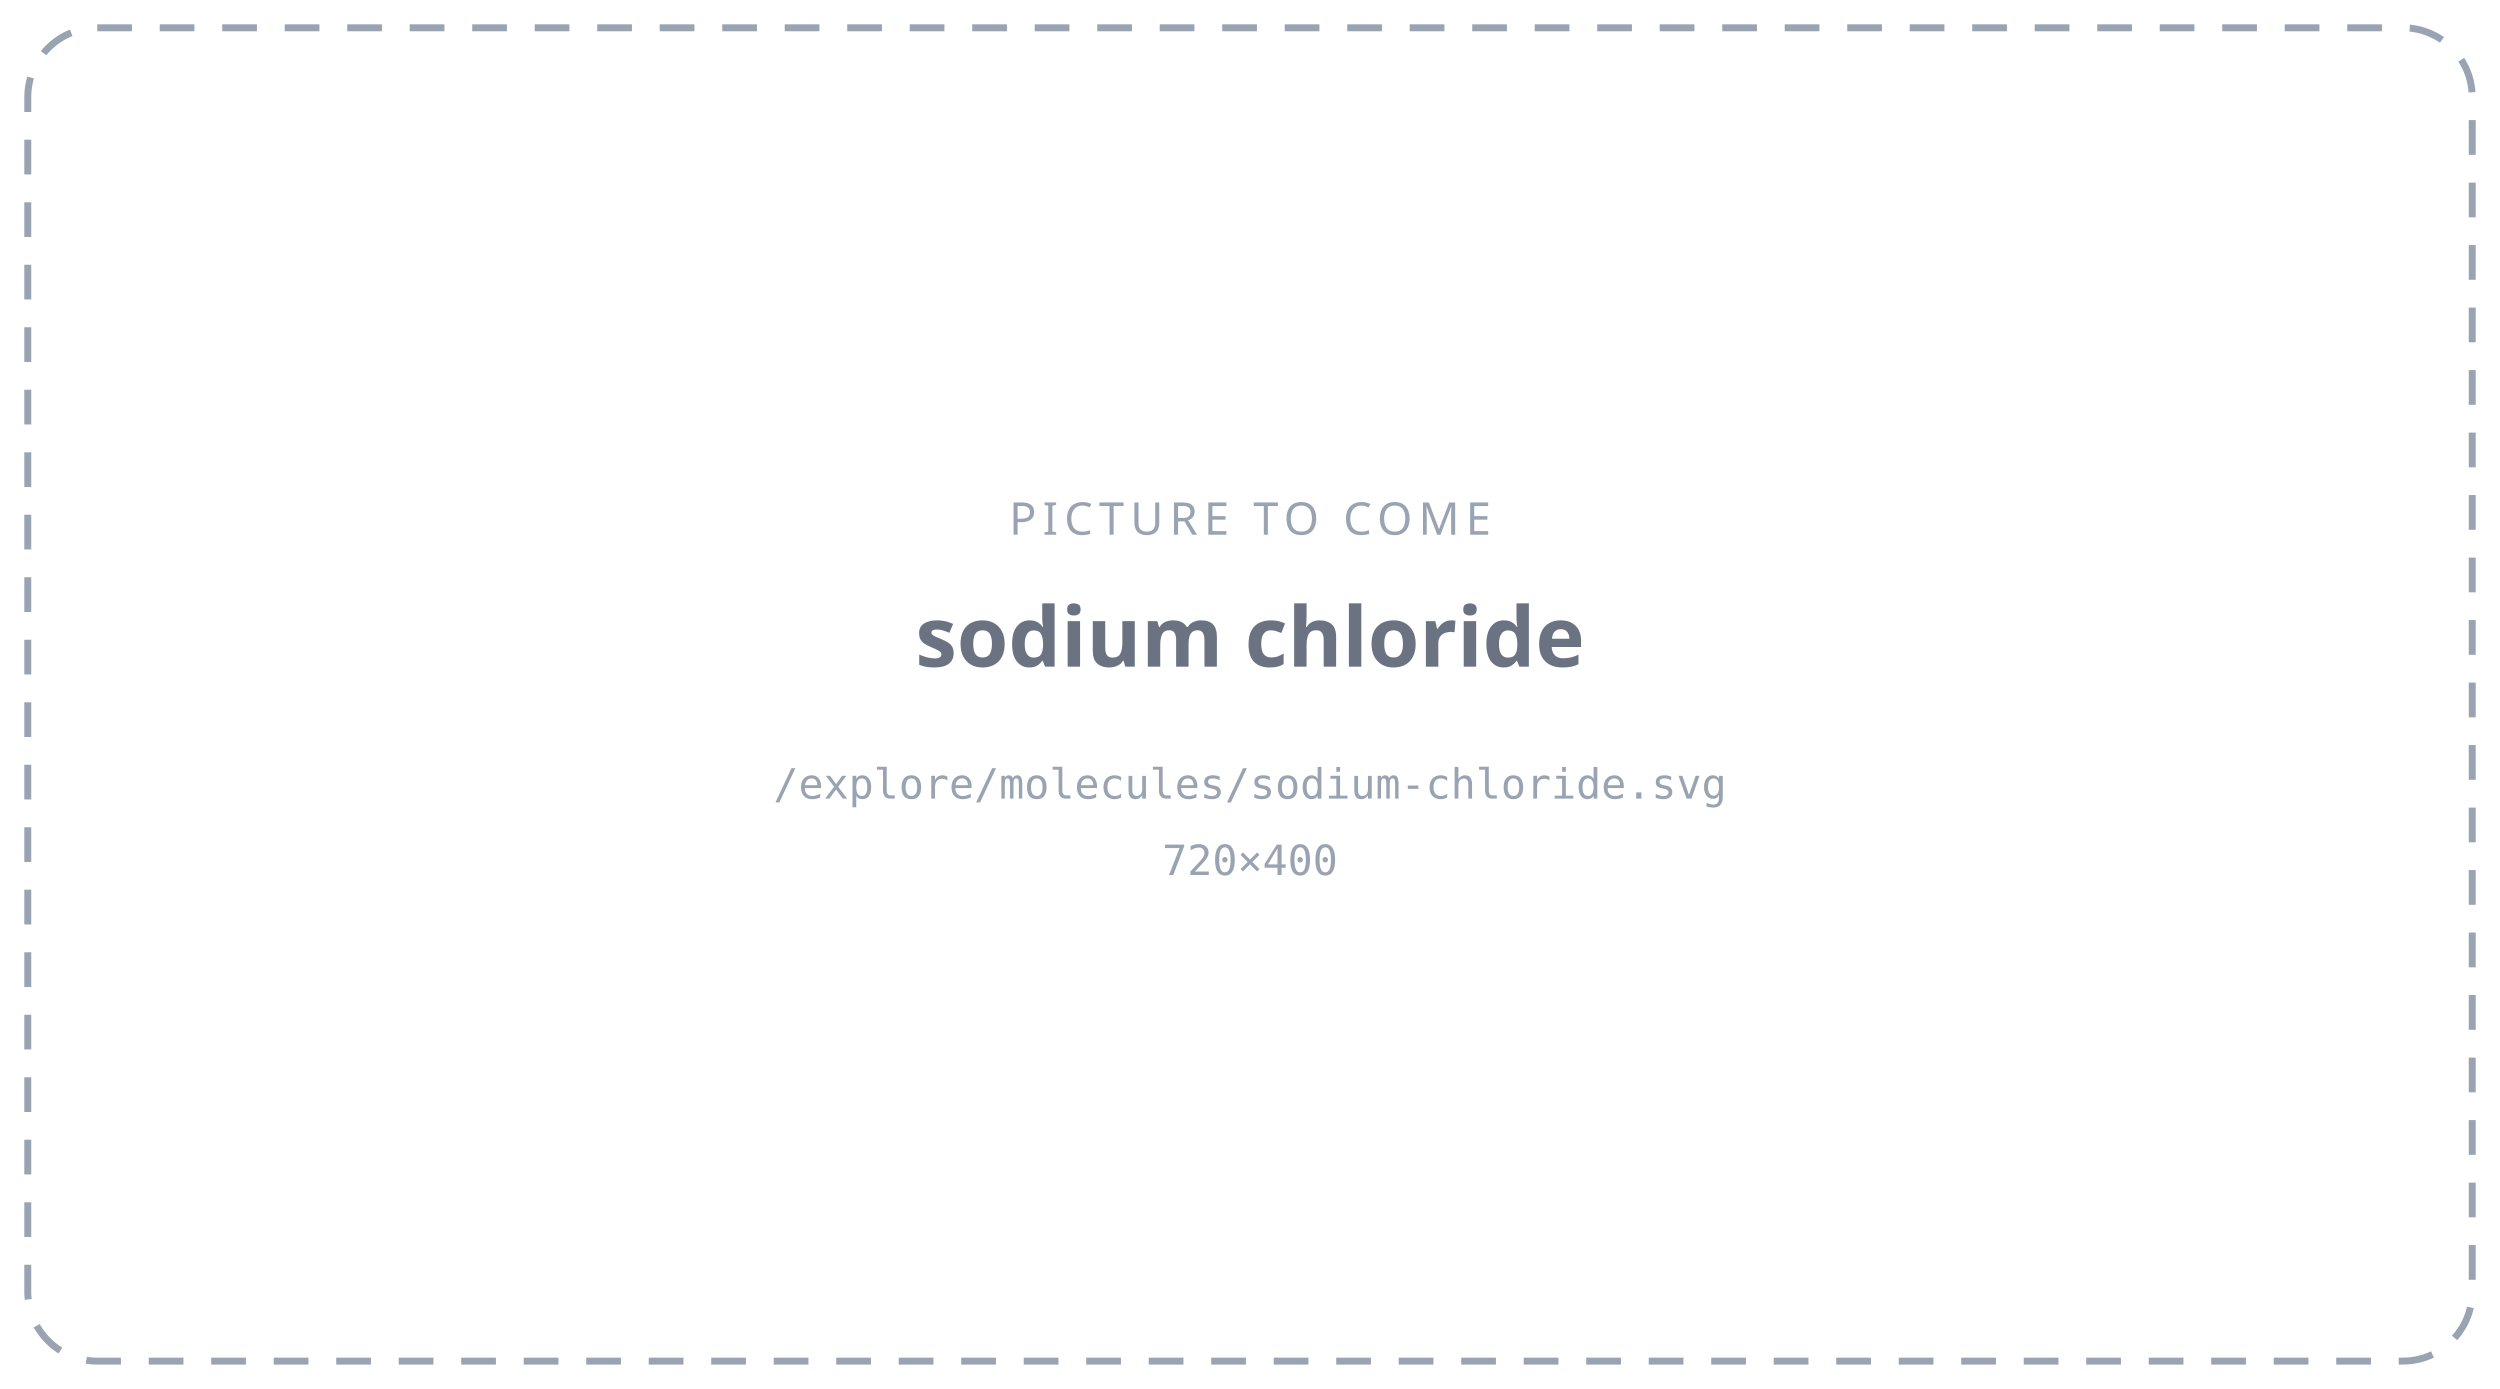
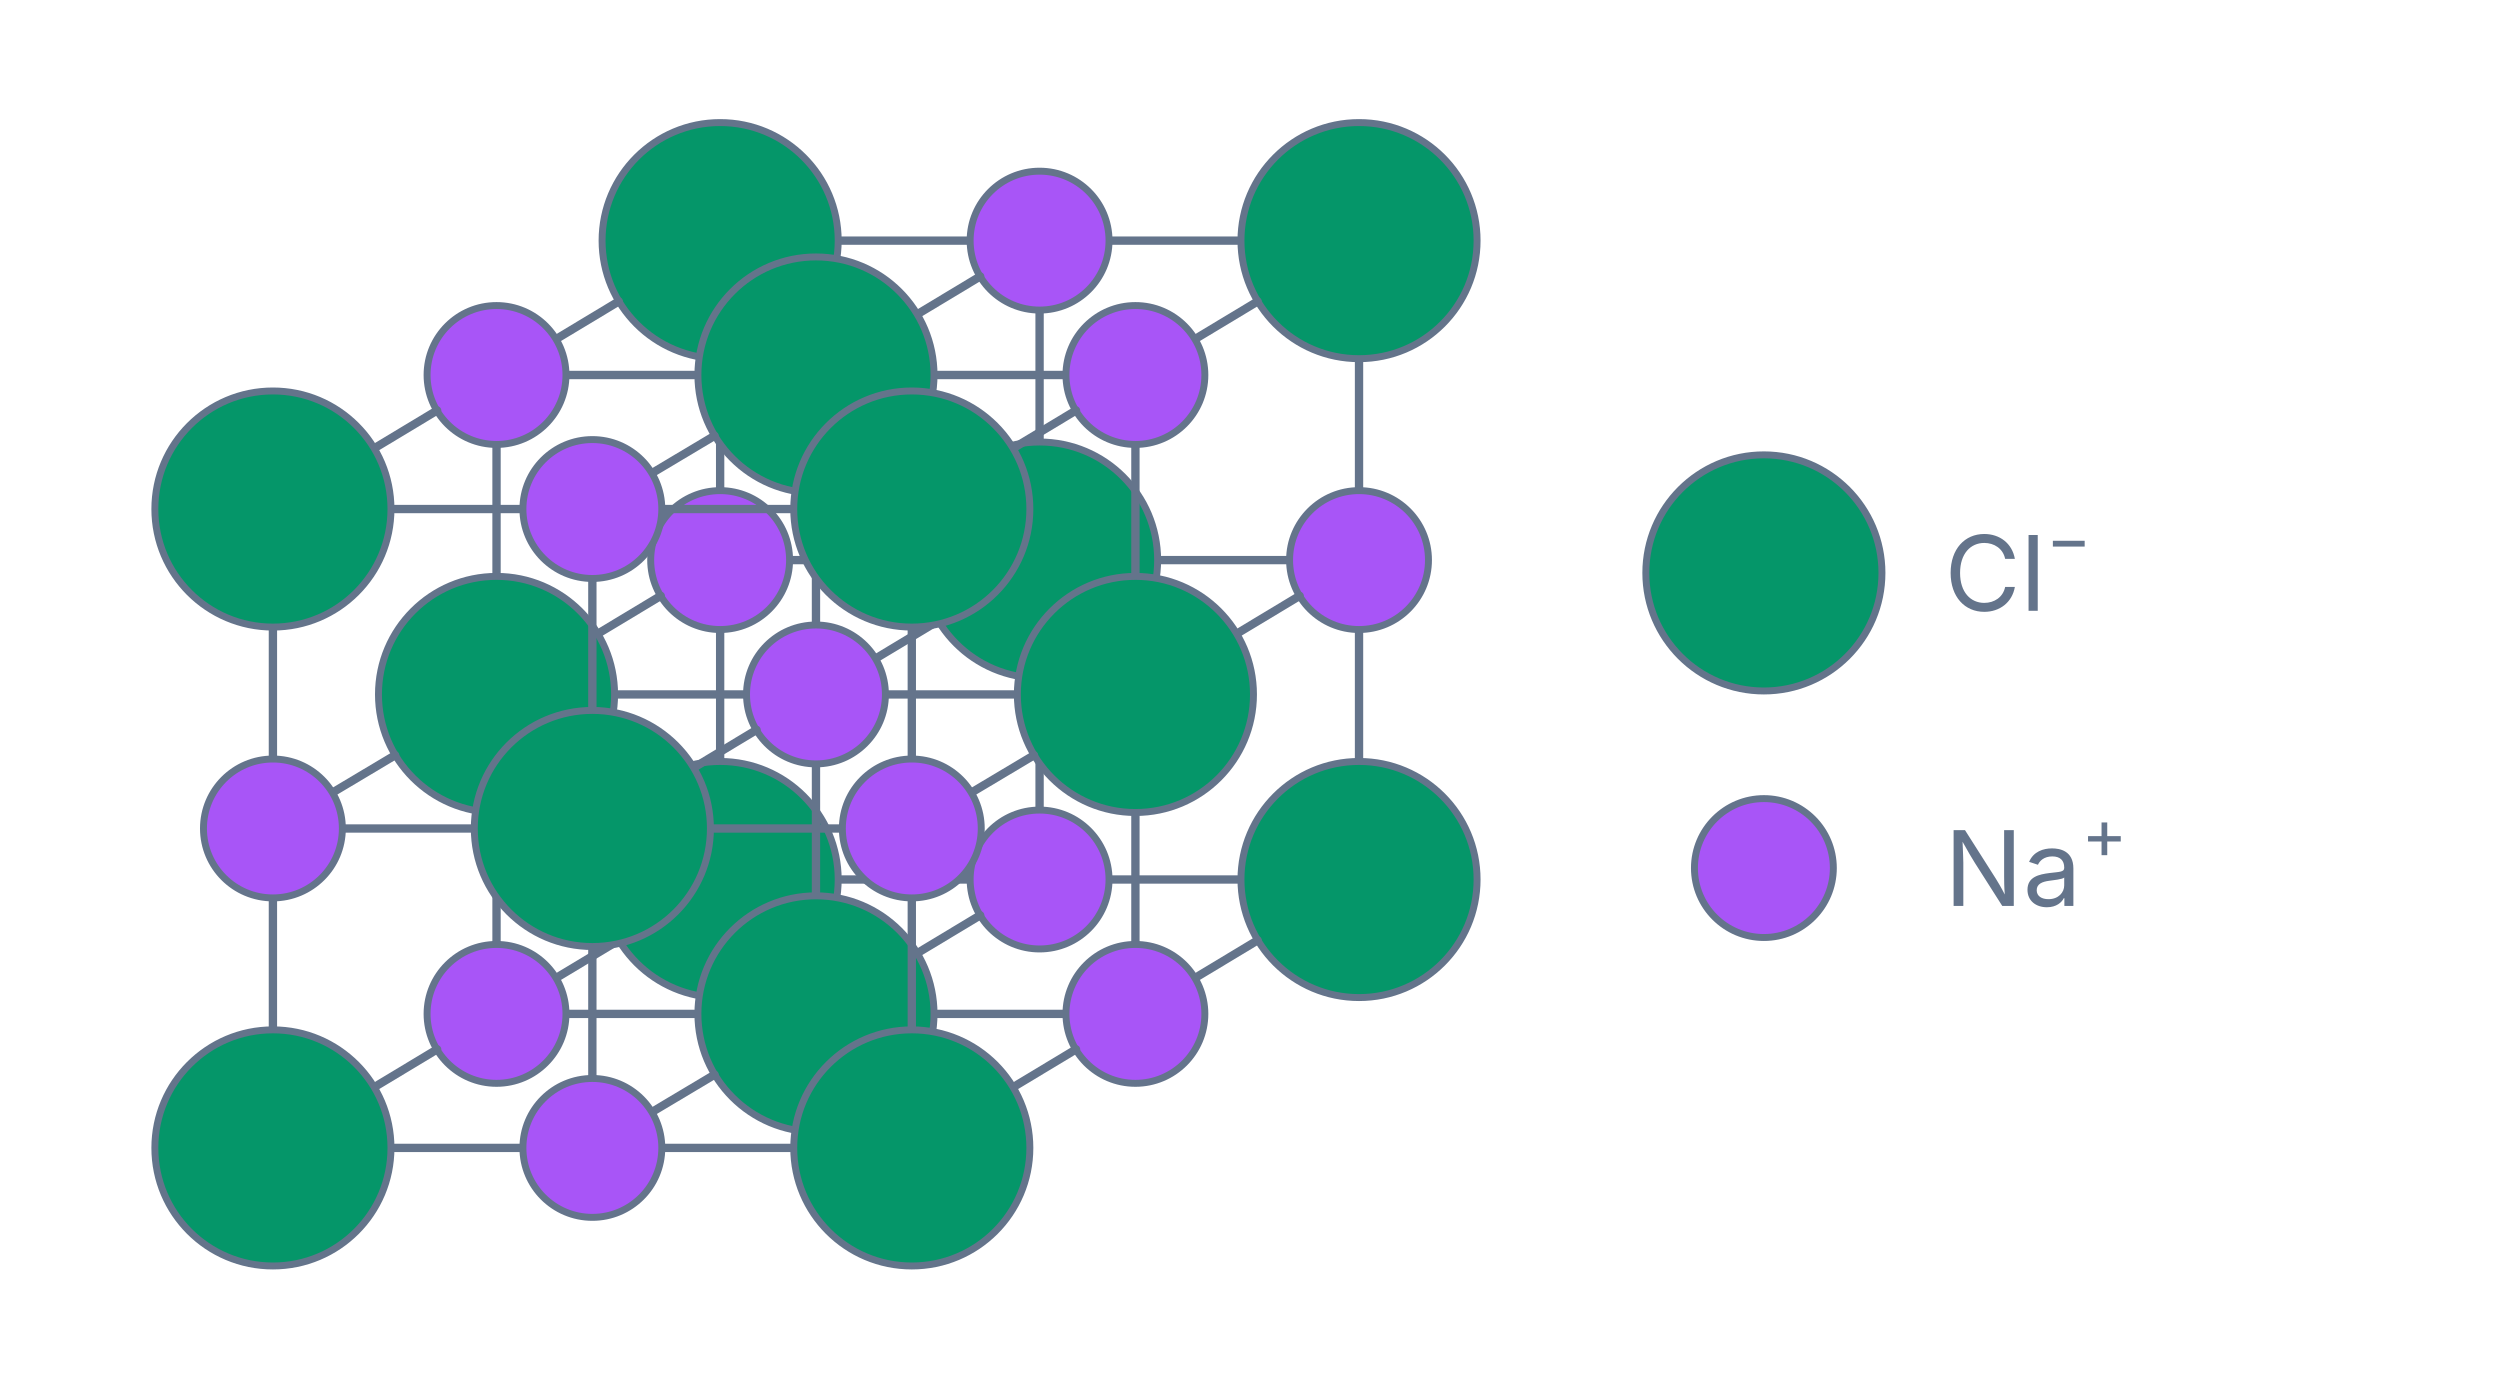
- <svg xmlns="http://www.w3.org/2000/svg" viewBox="0 0 720 400" width="720" height="400" role="img" aria-label="Placeholder">
-   <rect x="8" y="8" width="704" height="384" rx="20" fill="none" stroke="#9aa3b2" stroke-width="2" stroke-dasharray="10 8" />
-   <text x="360" y="154" text-anchor="middle" font-family="system-ui, sans-serif" font-size="13" letter-spacing="1.8" fill="#9aa3b2">PICTURE TO COME</text>
-   <text x="360" y="192" text-anchor="middle" font-family="system-ui, sans-serif" font-size="24" font-weight="700" fill="#6b7382">sodium chloride</text>
-   <text x="360" y="230" text-anchor="middle" font-family="ui-monospace, monospace" font-size="12" fill="#9aa3b2">/explore/molecules/sodium-chloride.svg</text>
-   <text x="360" y="252" text-anchor="middle" font-family="ui-monospace, monospace" font-size="12" fill="#9aa3b2">720×400</text>
+ <svg xmlns="http://www.w3.org/2000/svg" viewBox="0 0 720 400" width="720" height="400" id="sodium-chloride" role="img">
+   <style>
+     #sodium-chloride text { font-family: system-ui, -apple-system, "Segoe UI", sans-serif; }
+     #sodium-chloride line { stroke-linecap: round; }
+     #sodium-chloride polygon { stroke-linejoin: round; }
+   </style>
+   <g transform="translate(78.6 330.6)">
+     <line x1="162.8" y1="-77.3" x2="200.8" y2="-77.3" stroke="#64748b" stroke-width="2.4" />
+     <line x1="128.8" y1="-111.3" x2="128.8" y2="-149.3" stroke="#64748b" stroke-width="2.4" />
+     <line x1="240.8" y1="-77.3" x2="278.8" y2="-77.3" stroke="#64748b" stroke-width="2.4" />
+     <line x1="220.8" y1="-97.3" x2="220.8" y2="-135.3" stroke="#64748b" stroke-width="2.4" />
+     <line x1="312.8" y1="-111.3" x2="312.8" y2="-149.3" stroke="#64748b" stroke-width="2.4" />
+     <line x1="148.8" y1="-169.3" x2="186.8" y2="-169.3" stroke="#64748b" stroke-width="2.4" />
+     <line x1="128.8" y1="-189.3" x2="128.8" y2="-227.3" stroke="#64748b" stroke-width="2.4" />
+     <line x1="254.8" y1="-169.3" x2="292.8" y2="-169.3" stroke="#64748b" stroke-width="2.4" />
+     <line x1="220.8" y1="-203.3" x2="220.8" y2="-241.3" stroke="#64748b" stroke-width="2.4" />
+     <line x1="312.8" y1="-189.3" x2="312.8" y2="-227.3" stroke="#64748b" stroke-width="2.4" />
+     <line x1="162.8" y1="-261.3" x2="200.8" y2="-261.3" stroke="#64748b" stroke-width="2.4" />
+     <line x1="240.8" y1="-261.3" x2="278.8" y2="-261.3" stroke="#64748b" stroke-width="2.4" />
+     <circle cx="128.8" cy="-77.3" r="34" fill="#059669" stroke="#64748b" stroke-width="2" />
+     <circle cx="220.8" cy="-77.3" r="20" fill="#a855f7" stroke="#64748b" stroke-width="2" />
+     <circle cx="312.8" cy="-77.3" r="34" fill="#059669" stroke="#64748b" stroke-width="2" />
+     <circle cx="128.8" cy="-169.3" r="20" fill="#a855f7" stroke="#64748b" stroke-width="2" />
+     <circle cx="220.8" cy="-169.3" r="34" fill="#059669" stroke="#64748b" stroke-width="2" />
+     <circle cx="312.8" cy="-169.3" r="20" fill="#a855f7" stroke="#64748b" stroke-width="2" />
+     <circle cx="128.8" cy="-261.3" r="34" fill="#059669" stroke="#64748b" stroke-width="2" />
+     <circle cx="220.8" cy="-261.3" r="20" fill="#a855f7" stroke="#64748b" stroke-width="2" />
+     <circle cx="312.8" cy="-261.3" r="34" fill="#059669" stroke="#64748b" stroke-width="2" />
+     <line x1="81.5" y1="-48.9" x2="99.6" y2="-59.8" stroke="#64748b" stroke-width="2.4" />
+     <line x1="185.6" y1="-56.1" x2="203.7" y2="-67" stroke="#64748b" stroke-width="2.4" />
+     <line x1="265.5" y1="-48.9" x2="283.6" y2="-59.8" stroke="#64748b" stroke-width="2.4" />
+     <line x1="93.6" y1="-148.1" x2="111.7" y2="-159" stroke="#64748b" stroke-width="2.4" />
+     <line x1="173.5" y1="-140.9" x2="191.6" y2="-151.8" stroke="#64748b" stroke-width="2.4" />
+     <line x1="277.6" y1="-148.1" x2="295.7" y2="-159" stroke="#64748b" stroke-width="2.4" />
+     <line x1="81.5" y1="-232.9" x2="99.6" y2="-243.8" stroke="#64748b" stroke-width="2.4" />
+     <line x1="185.6" y1="-240.1" x2="203.7" y2="-251" stroke="#64748b" stroke-width="2.4" />
+     <line x1="265.5" y1="-232.9" x2="283.6" y2="-243.8" stroke="#64748b" stroke-width="2.4" />
+     <line x1="84.4" y1="-38.6" x2="122.4" y2="-38.6" stroke="#64748b" stroke-width="2.4" />
+     <line x1="64.4" y1="-58.6" x2="64.4" y2="-96.6" stroke="#64748b" stroke-width="2.4" />
+     <line x1="190.4" y1="-38.6" x2="228.4" y2="-38.6" stroke="#64748b" stroke-width="2.4" />
+     <line x1="156.4" y1="-72.6" x2="156.4" y2="-110.6" stroke="#64748b" stroke-width="2.4" />
+     <line x1="248.4" y1="-58.6" x2="248.4" y2="-96.6" stroke="#64748b" stroke-width="2.4" />
+     <line x1="98.4" y1="-130.6" x2="136.4" y2="-130.6" stroke="#64748b" stroke-width="2.4" />
+     <line x1="64.4" y1="-164.6" x2="64.4" y2="-202.6" stroke="#64748b" stroke-width="2.4" />
+     <line x1="176.4" y1="-130.6" x2="214.4" y2="-130.6" stroke="#64748b" stroke-width="2.4" />
+     <line x1="156.4" y1="-150.6" x2="156.4" y2="-188.6" stroke="#64748b" stroke-width="2.4" />
+     <line x1="248.4" y1="-164.6" x2="248.4" y2="-202.6" stroke="#64748b" stroke-width="2.4" />
+     <line x1="84.4" y1="-222.6" x2="122.4" y2="-222.6" stroke="#64748b" stroke-width="2.4" />
+     <line x1="190.4" y1="-222.6" x2="228.4" y2="-222.6" stroke="#64748b" stroke-width="2.4" />
+     <circle cx="64.4" cy="-38.6" r="20" fill="#a855f7" stroke="#64748b" stroke-width="2" />
+     <circle cx="156.4" cy="-38.6" r="34" fill="#059669" stroke="#64748b" stroke-width="2" />
+     <circle cx="248.4" cy="-38.6" r="20" fill="#a855f7" stroke="#64748b" stroke-width="2" />
+     <circle cx="64.4" cy="-130.6" r="34" fill="#059669" stroke="#64748b" stroke-width="2" />
+     <circle cx="156.4" cy="-130.6" r="20" fill="#a855f7" stroke="#64748b" stroke-width="2" />
+     <circle cx="248.4" cy="-130.6" r="34" fill="#059669" stroke="#64748b" stroke-width="2" />
+     <circle cx="64.4" cy="-222.6" r="20" fill="#a855f7" stroke="#64748b" stroke-width="2" />
+     <circle cx="156.4" cy="-222.6" r="34" fill="#059669" stroke="#64748b" stroke-width="2" />
+     <circle cx="248.4" cy="-222.6" r="20" fill="#a855f7" stroke="#64748b" stroke-width="2" />
+     <line x1="29.2" y1="-17.5" x2="47.3" y2="-28.4" stroke="#64748b" stroke-width="2.4" />
+     <line x1="109.1" y1="-10.3" x2="127.2" y2="-21.1" stroke="#64748b" stroke-width="2.4" />
+     <line x1="213.2" y1="-17.5" x2="231.3" y2="-28.4" stroke="#64748b" stroke-width="2.4" />
+     <line x1="17.1" y1="-102.3" x2="35.2" y2="-113.1" stroke="#64748b" stroke-width="2.4" />
+     <line x1="121.2" y1="-109.5" x2="139.3" y2="-120.4" stroke="#64748b" stroke-width="2.4" />
+     <line x1="201.1" y1="-102.3" x2="219.2" y2="-113.1" stroke="#64748b" stroke-width="2.4" />
+     <line x1="29.2" y1="-201.5" x2="47.3" y2="-212.4" stroke="#64748b" stroke-width="2.4" />
+     <line x1="109.1" y1="-194.3" x2="127.2" y2="-205.1" stroke="#64748b" stroke-width="2.4" />
+     <line x1="213.2" y1="-201.5" x2="231.3" y2="-212.4" stroke="#64748b" stroke-width="2.4" />
+     <line x1="34" y1="0" x2="72" y2="0" stroke="#64748b" stroke-width="2.4" />
+     <line x1="0" y1="-34" x2="0" y2="-72" stroke="#64748b" stroke-width="2.4" />
+     <line x1="112" y1="0" x2="150" y2="0" stroke="#64748b" stroke-width="2.4" />
+     <line x1="92" y1="-20" x2="92" y2="-58" stroke="#64748b" stroke-width="2.4" />
+     <line x1="184" y1="-34" x2="184" y2="-72" stroke="#64748b" stroke-width="2.4" />
+     <line x1="20" y1="-92" x2="58" y2="-92" stroke="#64748b" stroke-width="2.4" />
+     <line x1="0" y1="-112" x2="0" y2="-150" stroke="#64748b" stroke-width="2.4" />
+     <line x1="126" y1="-92" x2="164" y2="-92" stroke="#64748b" stroke-width="2.4" />
+     <line x1="92" y1="-126" x2="92" y2="-164" stroke="#64748b" stroke-width="2.4" />
+     <line x1="184" y1="-112" x2="184" y2="-150" stroke="#64748b" stroke-width="2.4" />
+     <line x1="34" y1="-184" x2="72" y2="-184" stroke="#64748b" stroke-width="2.4" />
+     <line x1="112" y1="-184" x2="150" y2="-184" stroke="#64748b" stroke-width="2.4" />
+     <circle cx="0" cy="0" r="34" fill="#059669" stroke="#64748b" stroke-width="2" />
+     <circle cx="92" cy="0" r="20" fill="#a855f7" stroke="#64748b" stroke-width="2" />
+     <circle cx="184" cy="0" r="34" fill="#059669" stroke="#64748b" stroke-width="2" />
+     <circle cx="0" cy="-92" r="20" fill="#a855f7" stroke="#64748b" stroke-width="2" />
+     <circle cx="92" cy="-92" r="34" fill="#059669" stroke="#64748b" stroke-width="2" />
+     <circle cx="184" cy="-92" r="20" fill="#a855f7" stroke="#64748b" stroke-width="2" />
+     <circle cx="0" cy="-184" r="34" fill="#059669" stroke="#64748b" stroke-width="2" />
+     <circle cx="92" cy="-184" r="20" fill="#a855f7" stroke="#64748b" stroke-width="2" />
+     <circle cx="184" cy="-184" r="34" fill="#059669" stroke="#64748b" stroke-width="2" />
+   </g>
+   <circle cx="508" cy="165" r="34" fill="#059669" stroke="#64748b" stroke-width="2" />
+   <text x="560" y="165" dominant-baseline="central" font-size="30" fill="#64748b">Cl<tspan font-size="20" dy="-10">−</tspan>
+   </text>
+   <circle cx="508" cy="250" r="20" fill="#a855f7" stroke="#64748b" stroke-width="2" />
+   <text x="560" y="250" dominant-baseline="central" font-size="30" fill="#64748b">Na<tspan font-size="20" dy="-10">+</tspan>
+   </text>
</svg>
